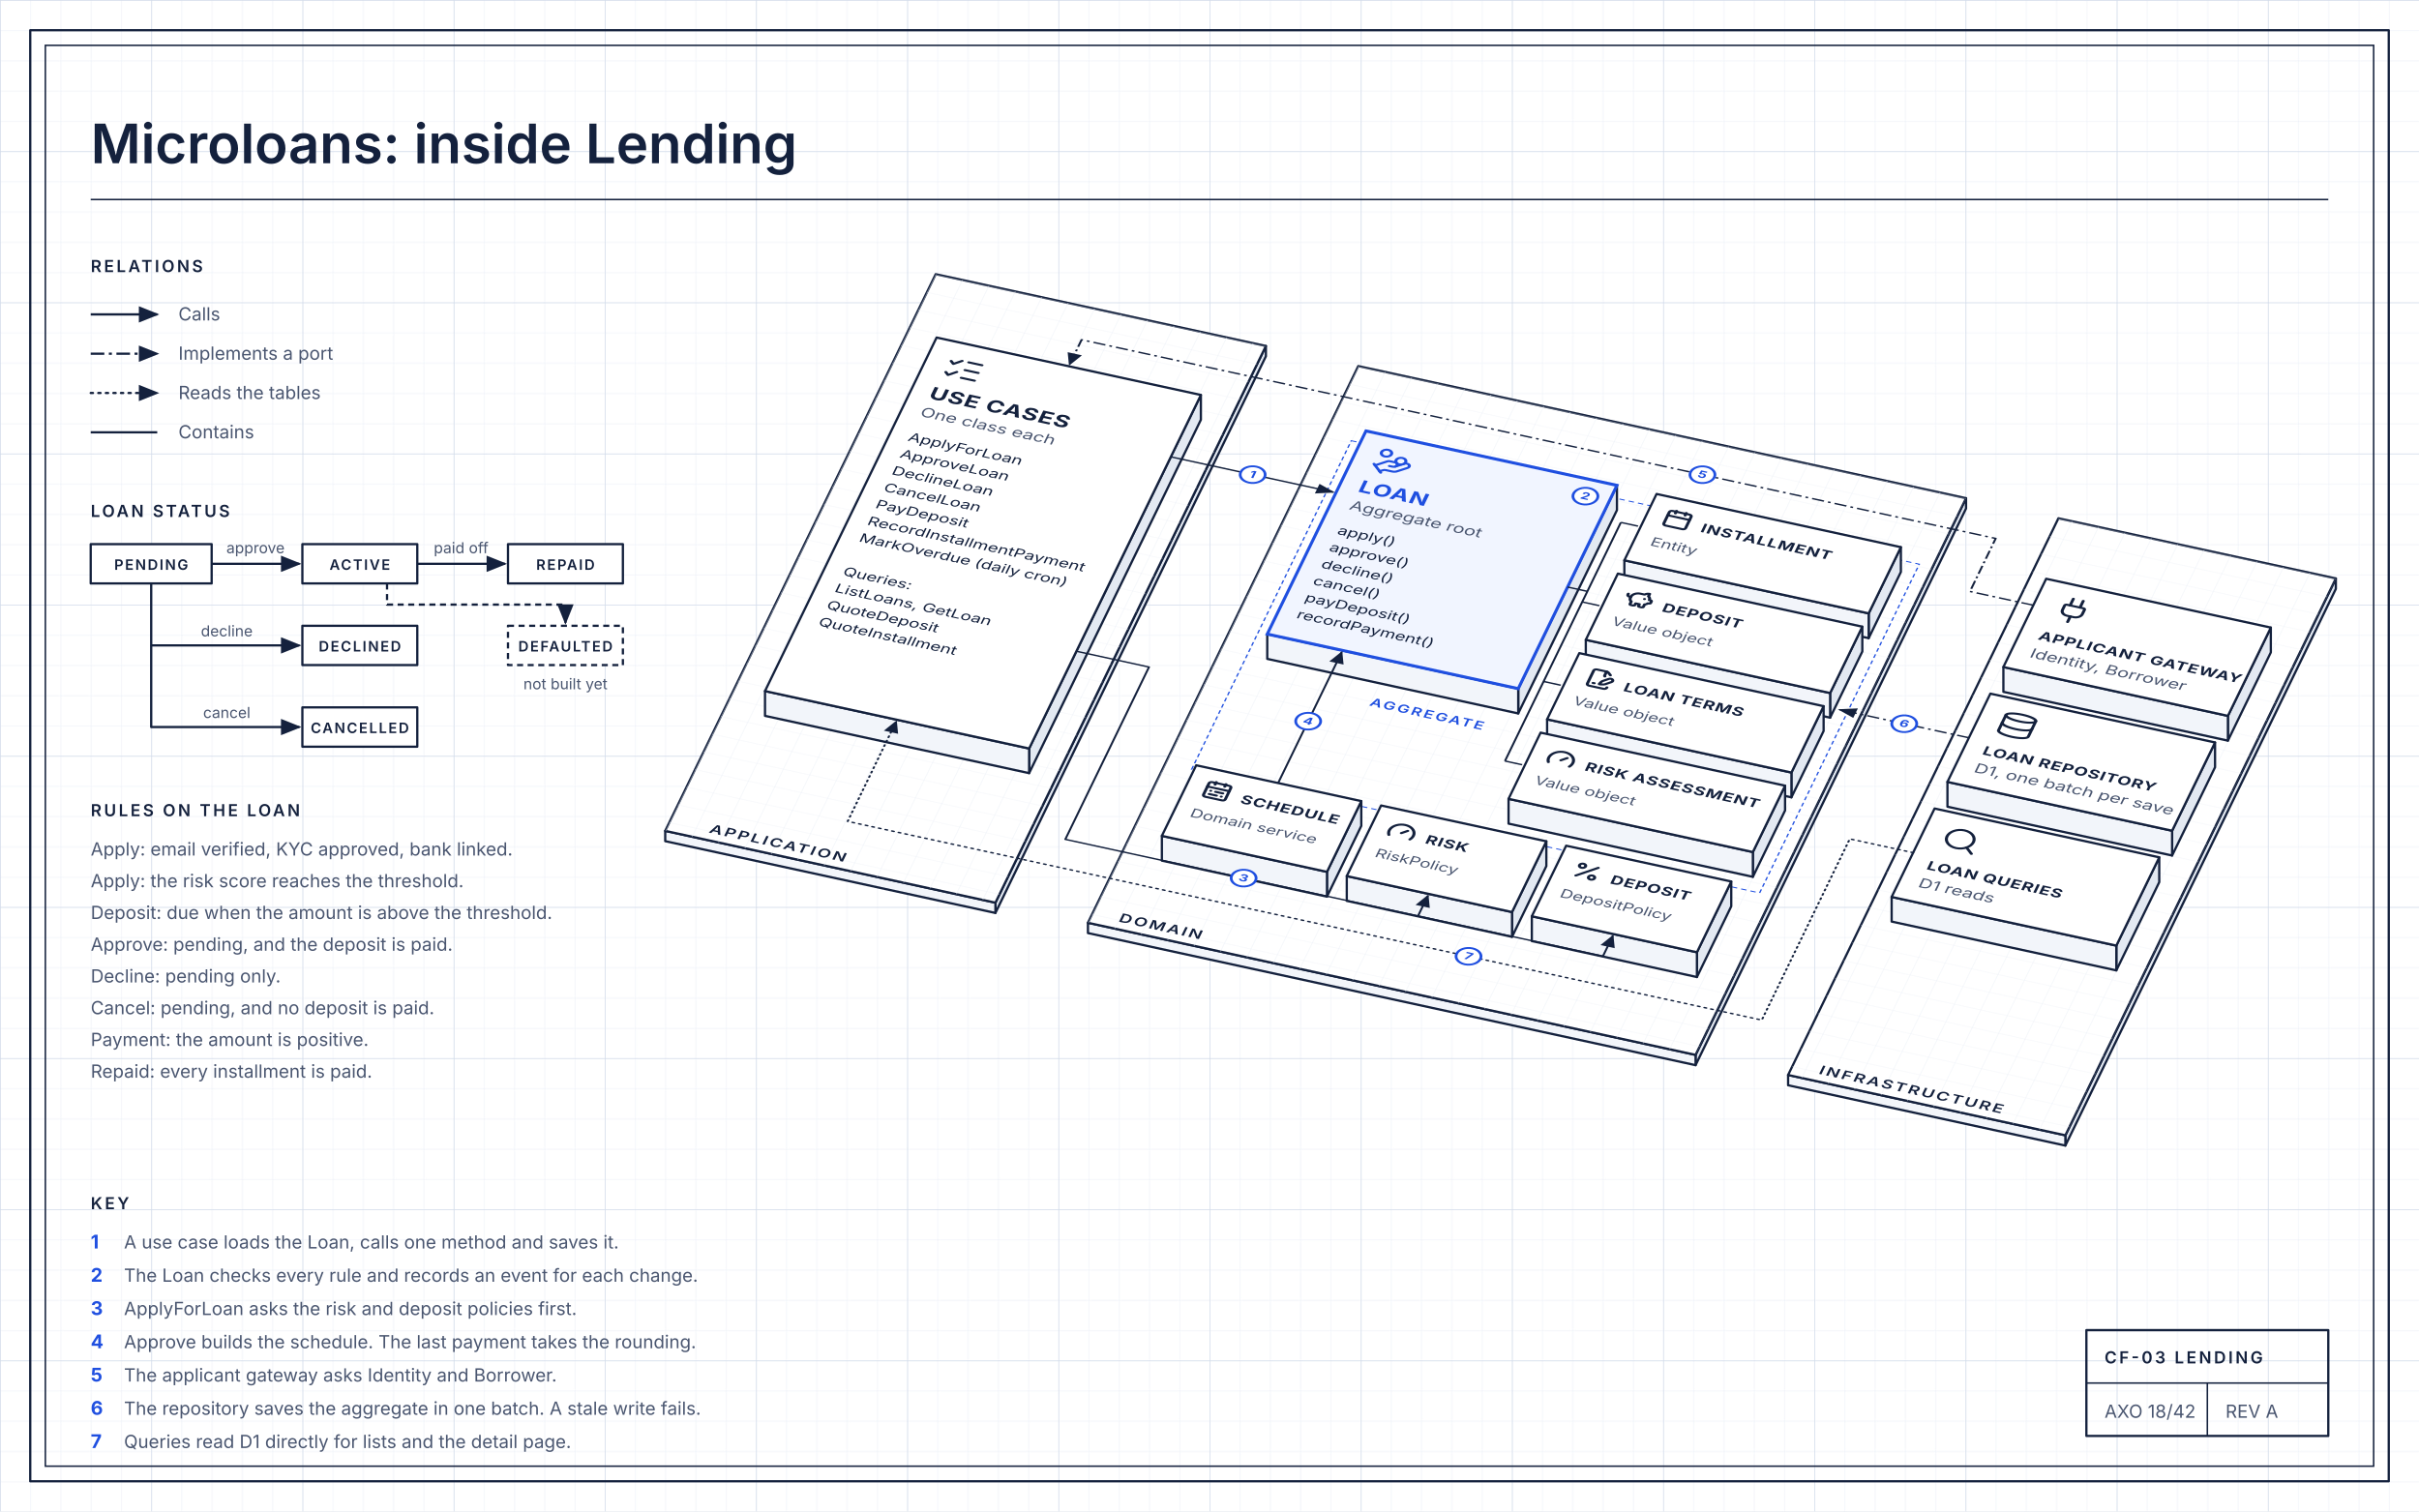
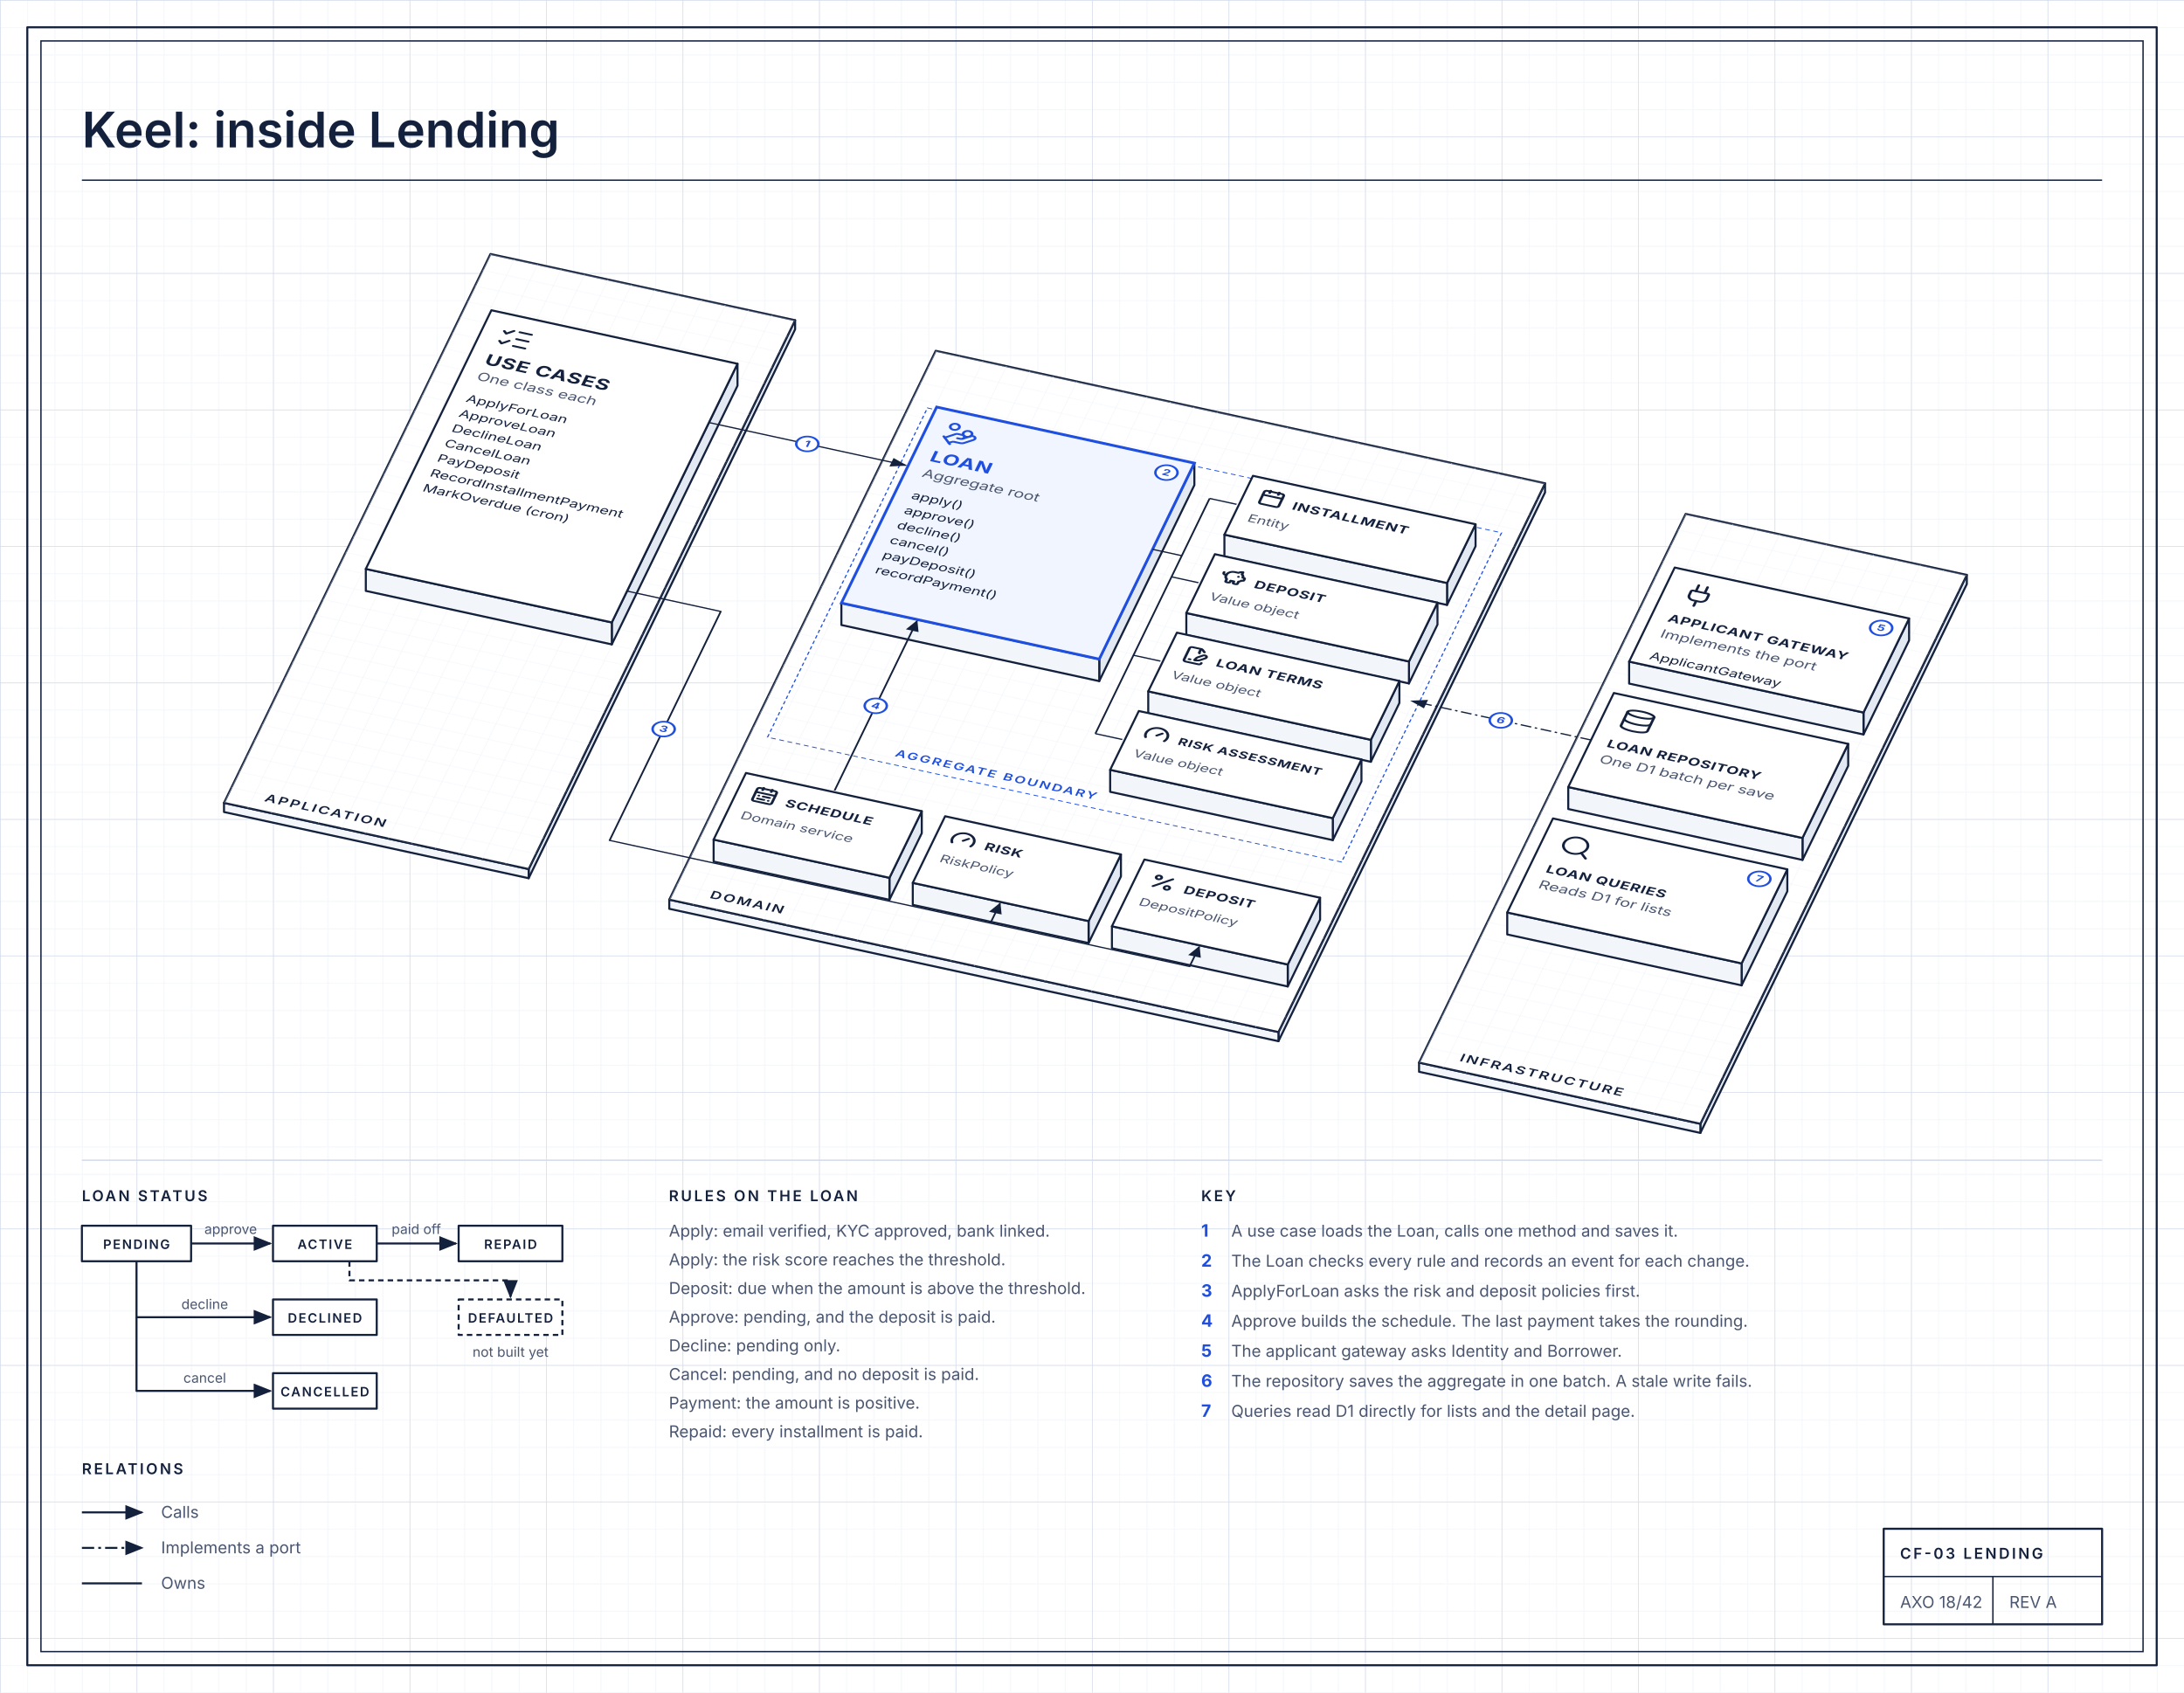
- <svg xmlns="http://www.w3.org/2000/svg" viewBox="0 0 1600 1000" width="1600" height="1000" font-family="Inter, Helvetica, Arial, sans-serif">
+ <svg xmlns="http://www.w3.org/2000/svg" viewBox="0 0 1600 1240" width="1600" height="1240" font-family="Inter, Helvetica, Arial, sans-serif">
  <defs>
    <pattern id="minor" width="20" height="20" patternUnits="userSpaceOnUse">
      <path d="M20 0H0V20" fill="none" stroke="#e9eef6" stroke-width="0.6" />
    </pattern>
    <pattern id="major" width="100" height="100" patternUnits="userSpaceOnUse">
      <rect width="100" height="100" fill="url(#minor)" />
      <path d="M100 0H0V100" fill="none" stroke="#d3dcea" stroke-width="0.9" />
    </pattern>
    <marker id="ae" viewBox="0 0 10 10" refX="9" refY="5" markerWidth="9" markerHeight="9" orient="auto">
      <path d="M0 1L10 5L0 9z" fill="#14213d" />
    </marker>
  </defs>
  <style>
.ink{stroke:#14213d;fill:none;stroke-width:1.5;stroke-linejoin:round}.thin{stroke:#14213d;fill:none;stroke-width:1}
.acc{stroke:#1f4fe0;fill:none;stroke-width:2}.dash{stroke:#14213d;fill:none;stroke-width:1;stroke-dasharray:4 3}
.t{fill:#14213d;font-size:11px;letter-spacing:1.6px;font-weight:600}.h{fill:#14213d;font-size:15px;font-weight:700;letter-spacing:.6px}
.s{fill:#4a5670;font-size:12px}.n{fill:#1f4fe0;font-size:9.5px;font-weight:700;text-anchor:middle}
</style>
-   <rect width="1600" height="1000" fill="#ffffff" />
-   <rect width="1600" height="1000" fill="url(#major)" />
-   <rect x="20" y="20" width="1560" height="960" class="ink" />
-   <rect x="30" y="30" width="1540" height="940" class="thin" />
-   <text x="60" y="108" fill="#14213d" font-size="36" font-weight="600">Microloans: inside Lending</text>
+   <rect width="1600" height="1240" fill="#ffffff" />
+   <rect width="1600" height="1240" fill="url(#major)" />
+   <rect x="20" y="20" width="1560" height="1200" class="ink" />
+   <rect x="30" y="30" width="1540" height="1180" class="thin" />
+   <text x="60" y="108" fill="#14213d" font-size="36" font-weight="600">Keel: inside Lending</text>
  <line x1="60" y1="132" x2="1540" y2="132" class="thin" />
-   <polygon points="837.3,235.7 658.4,604.0 658.4,597.2 837.3,228.9" class="ink" style="fill:#e3e9f2" />
-   <polygon points="440.0,556.5 658.4,604.0 658.4,597.2 440.0,549.7" class="ink" style="fill:#f2f5fa" />
-   <polygon points="618.9,181.4 837.3,228.9 658.4,597.2 440.0,549.7" class="ink" style="fill:#fff" />
-   <g transform="matrix(0.87373,0.18996,-0.28389,0.58464,618.85,181.39)">
-     <rect x="0" width="250" height="630" fill="url(#minor)" />
-   </g>
-   <polygon points="1300.4,336.4 1121.5,704.7 1121.5,697.9 1300.4,329.6" class="ink" style="fill:#e3e9f2" />
-   <polygon points="719.6,617.3 1121.5,704.7 1121.5,697.9 719.6,610.5" class="ink" style="fill:#f2f5fa" />
-   <polygon points="898.4,242.2 1300.4,329.6 1121.5,697.9 719.6,610.5" class="ink" style="fill:#fff" />
-   <g transform="matrix(0.87373,0.18996,-0.28389,0.58464,618.85,181.39)">
-     <rect x="320" width="460" height="630" fill="url(#minor)" />
-   </g>
-   <polygon points="1545.0,389.6 1366.1,757.9 1366.1,751.1 1545.0,382.7" class="ink" style="fill:#e3e9f2" />
-   <polygon points="1182.7,718.0 1366.1,757.9 1366.1,751.1 1182.7,711.2" class="ink" style="fill:#f2f5fa" />
-   <polygon points="1361.5,342.9 1545.0,382.7 1366.1,751.1 1182.7,711.2" class="ink" style="fill:#fff" />
-   <g transform="matrix(0.87373,0.18996,-0.28389,0.58464,618.85,181.39)">
-     <rect x="850" width="210" height="630" fill="url(#minor)" />
-   </g>
-   <g transform="matrix(0.87373,0.18996,-0.28389,0.58464,618.85,181.39)">
-     <text x="30" y="622" class="t" style="font-size:13px">APPLICATION</text>
-     <text x="340" y="622" class="t" style="font-size:13px">DOMAIN</text>
-     <text x="870" y="622" class="t" style="font-size:13px">INFRASTRUCTURE</text>
-   </g>
-   <g transform="matrix(0.87373,0.18996,-0.28389,0.58464,618.85,181.39)">
-     <rect x="340" y="78" width="430" height="372" class="dash" style="stroke:#1f4fe0" />
-     <text x="440" y="345" class="t" style="fill:#1f4fe0;font-size:12px">AGGREGATE</text>
-   </g>
-   <polygon points="794.3,277.7 680.7,511.5 680.7,495.2 794.3,261.3" class="ink" style="fill:#e3e9f2" />
-   <polygon points="506.0,473.6 680.7,511.5 680.7,495.2 506.0,457.2" class="ink" style="fill:#f2f5fa" />
-   <polygon points="619.5,223.3 794.3,261.3 680.7,495.2 506.0,457.2" class="ink" style="fill:#fff" />
-   <g transform="matrix(0.87373,0.18996,-0.28389,0.58464,618.85,165.00)">
+   <polygon points="582.5,241.3 387.3,643.4 387.3,636.7 582.5,234.6" class="ink" style="fill:#e3e9f2" />
+   <polygon points="164.1,594.9 387.3,643.4 387.3,636.7 164.1,588.2" class="ink" style="fill:#f2f5fa" />
+   <polygon points="359.3,186.1 582.5,234.6 387.3,636.7 164.1,588.2" class="ink" style="fill:#fff" />
+   <g transform="matrix(0.85837,0.18662,-0.2789,0.57436,359.34,186.10)">
+     <rect x="0" width="260" height="700" fill="url(#minor)" />
+   </g>
+   <polygon points="1131.9,360.8 936.6,762.8 936.6,756.1 1131.9,354.1" class="ink" style="fill:#e3e9f2" />
+   <polygon points="490.3,665.8 936.6,762.8 936.6,756.1 490.3,659.1" class="ink" style="fill:#f2f5fa" />
+   <polygon points="685.5,257.0 1131.9,354.1 936.6,756.1 490.3,659.1" class="ink" style="fill:#fff" />
+   <g transform="matrix(0.85837,0.18662,-0.2789,0.57436,359.34,186.10)">
+     <rect x="380" width="520" height="700" fill="url(#minor)" />
+   </g>
+   <polygon points="1440.9,427.9 1245.7,830.0 1245.7,823.3 1440.9,421.2" class="ink" style="fill:#e3e9f2" />
+   <polygon points="1039.6,785.2 1245.7,830.0 1245.7,823.3 1039.6,778.5" class="ink" style="fill:#f2f5fa" />
+   <polygon points="1234.9,376.5 1440.9,421.2 1245.7,823.3 1039.6,778.5" class="ink" style="fill:#fff" />
+   <g transform="matrix(0.85837,0.18662,-0.2789,0.57436,359.34,186.10)">
+     <rect x="1020" width="240" height="700" fill="url(#minor)" />
+   </g>
+   <g transform="matrix(0.85837,0.18662,-0.2789,0.57436,359.34,186.10)">
+     <text x="30" y="688" class="t" style="font-size:13px">APPLICATION</text>
+     <text x="410" y="688" class="t" style="font-size:13px">DOMAIN</text>
+     <text x="1050" y="688" class="t" style="font-size:13px">INFRASTRUCTURE</text>
+   </g>
+   <g transform="matrix(0.85837,0.18662,-0.2789,0.57436,359.34,186.10)">
+     <rect x="395" y="68" width="490" height="420" class="dash" style="stroke:#1f4fe0" />
+     <text x="500" y="478" class="t" style="fill:#1f4fe0;font-size:12px">AGGREGATE BOUNDARY</text>
+   </g>
+   <polygon points="540.3,282.6 448.2,472.1 448.2,456.0 540.3,266.5" class="ink" style="fill:#e3e9f2" />
+   <polygon points="268.0,432.9 448.2,472.1 448.2,456.0 268.0,416.8" class="ink" style="fill:#f2f5fa" />
+   <polygon points="360.0,227.3 540.3,266.5 448.2,456.0 268.0,416.8" class="ink" style="fill:#fff" />
+   <g transform="matrix(0.85837,0.18662,-0.2789,0.57436,359.34,170.00)">
    <g transform="translate(30,90)">
      <svg x="14" y="12" width="30" height="30" viewBox="0 0 24 24" fill="none" stroke="#14213d" stroke-width="1.76" stroke-linecap="round" stroke-linejoin="round">
        <path d="M13 5h8" />
        <path d="M13 12h8" />
        <path d="M13 19h8" />
        <path d="m3 17 2 2 4-4" />
        <path d="m3 7 2 2 4-4" />
      </svg>
      <text x="14" y="64" class="h" style="font-size:18px">USE CASES</text>
      <text x="14" y="84" class="s" style="font-size:14px">One class each</text>
      <text x="14" y="112" class="s" style="fill:#14213d;font-size:13px">ApplyForLoan</text>
      <text x="14" y="131" class="s" style="fill:#14213d;font-size:13px">ApproveLoan</text>
      <text x="14" y="150" class="s" style="fill:#14213d;font-size:13px">DeclineLoan</text>
      <text x="14" y="169" class="s" style="fill:#14213d;font-size:13px">CancelLoan</text>
      <text x="14" y="188" class="s" style="fill:#14213d;font-size:13px">PayDeposit</text>
      <text x="14" y="207" class="s" style="fill:#14213d;font-size:13px">RecordInstallmentPayment</text>
-       <text x="14" y="226" class="s" style="fill:#14213d;font-size:13px">MarkOverdue (daily cron)</text>
-       <text x="14" y="245" class="s" style="fill:#14213d;font-size:13px" />
-       <text x="14" y="264" class="s" style="fill:#14213d;font-size:13px">Queries:</text>
-       <text x="14" y="283" class="s" style="fill:#14213d;font-size:13px">ListLoans, GetLoan</text>
-       <text x="14" y="302" class="s" style="fill:#14213d;font-size:13px">QuoteDeposit</text>
-       <text x="14" y="321" class="s" style="fill:#14213d;font-size:13px">QuoteInstallment</text>
-     </g>
-   </g>
-   <polygon points="1069.5,337.5 1004.2,472.0 1004.2,455.6 1069.5,321.1" class="ink" style="fill:#e3e9f2" />
-   <polygon points="838.2,435.9 1004.2,472.0 1004.2,455.6 838.2,419.5" class="ink" style="fill:#f2f5fa" />
-   <polygon points="903.5,285.1 1069.5,321.1 1004.2,455.6 838.2,419.5" class="acc" style="fill:#f1f5ff" />
-   <g transform="matrix(0.87373,0.18996,-0.28389,0.58464,618.85,165.00)">
-     <g transform="translate(355,90)">
+       <text x="14" y="226" class="s" style="fill:#14213d;font-size:13px">MarkOverdue (cron)</text>
+     </g>
+   </g>
+   <polygon points="875.0,355.4 805.3,499.0 805.3,482.9 875.0,339.3" class="ink" style="fill:#e3e9f2" />
+   <polygon points="616.4,457.9 805.3,499.0 805.3,482.9 616.4,441.8" class="ink" style="fill:#f2f5fa" />
+   <polygon points="686.2,298.2 875.0,339.3 805.3,482.9 616.4,441.8" class="acc" style="fill:#f1f5ff" />
+   <g transform="matrix(0.85837,0.18662,-0.2789,0.57436,359.34,170.00)">
+     <g transform="translate(410,90)">
      <svg x="14" y="12" width="30" height="30" viewBox="0 0 24 24" fill="none" stroke="#1f4fe0" stroke-width="1.76" stroke-linecap="round" stroke-linejoin="round">
        <path d="M11 15h2a2 2 0 1 0 0-4h-3c-.6 0-1.1.2-1.4.6L3 17" />
        <path d="m7 21 1.6-1.4c.3-.4.8-.6 1.4-.6h4c1.1 0 2.1-.4 2.8-1.2l4.6-4.4a2 2 0 0 0-2.75-2.91l-4.2 3.9" />
        <path d="m2 16 6 6" />
        <circle cx="16" cy="9" r="2.9" />
        <circle cx="6" cy="5" r="3" />
      </svg>
      <text x="14" y="64" class="h" style="fill:#1f4fe0;font-size:18px">LOAN</text>
      <text x="14" y="84" class="s" style="font-size:14px">Aggregate root</text>
      <text x="14" y="112" class="s" style="fill:#14213d;font-size:13px">apply()</text>
      <text x="14" y="131" class="s" style="fill:#14213d;font-size:13px">approve()</text>
      <text x="14" y="150" class="s" style="fill:#14213d;font-size:13px">decline()</text>
      <text x="14" y="169" class="s" style="fill:#14213d;font-size:13px">cancel()</text>
      <text x="14" y="188" class="s" style="fill:#14213d;font-size:13px">payDeposit()</text>
      <text x="14" y="207" class="s" style="fill:#14213d;font-size:13px">recordPayment()</text>
-       <circle cx="172" cy="18" r="9" class="acc" style="fill:#fff" />
-       <text x="172" y="21.5" class="n" style="font-size:10.5px">2</text>
-     </g>
-   </g>
-   <polygon points="1257.3,378.4 1236.0,422.2 1236.0,405.8 1257.3,362.0" class="ink" style="fill:#e3e9f2" />
-   <polygon points="1074.4,387.1 1236.0,422.2 1236.0,405.8 1074.4,370.7" class="ink" style="fill:#f2f5fa" />
-   <polygon points="1095.7,326.8 1257.3,362.0 1236.0,405.8 1074.4,370.7" class="ink" style="fill:#fff" />
-   <g transform="matrix(0.87373,0.18996,-0.28389,0.58464,618.85,165.00)">
-     <g transform="translate(575,90)">
+       <circle cx="202" cy="18" r="9" class="acc" style="fill:#fff" />
+       <text x="202" y="21.5" class="n" style="font-size:10.5px">2</text>
+     </g>
+   </g>
+   <polygon points="1081.0,400.2 1060.1,443.2 1060.1,427.1 1081.0,384.1" class="ink" style="fill:#e3e9f2" />
+   <polygon points="897.0,407.8 1060.1,443.2 1060.1,427.1 897.0,391.7" class="ink" style="fill:#f2f5fa" />
+   <polygon points="917.9,348.6 1081.0,384.1 1060.1,427.1 897.0,391.7" class="ink" style="fill:#fff" />
+   <g transform="matrix(0.85837,0.18662,-0.2789,0.57436,359.34,170.00)">
+     <g transform="translate(680,90)">
      <svg x="12" y="11" width="22" height="22" viewBox="0 0 24 24" fill="none" stroke="#14213d" stroke-width="2.4" stroke-linecap="round" stroke-linejoin="round">
        <path d="M8 2v3" />
        <path d="M16 2v3" />
        <rect x="3" y="3" width="18" height="18" rx="2" />
        <path d="M3 9h18" />
      </svg>
      <text x="42" y="29" class="h" style="font-size:13px">INSTALLMENT</text>
      <text x="12" y="54" class="s" style="font-size:13px">Entity</text>
    </g>
  </g>
-   <polygon points="1231.8,431.0 1210.5,474.8 1210.5,458.5 1231.8,414.6" class="ink" style="fill:#e3e9f2" />
-   <polygon points="1048.9,439.7 1210.5,474.8 1210.5,458.5 1048.9,423.3" class="ink" style="fill:#f2f5fa" />
-   <polygon points="1070.1,379.5 1231.8,414.6 1210.5,458.5 1048.9,423.3" class="ink" style="fill:#fff" />
-   <g transform="matrix(0.87373,0.18996,-0.28389,0.58464,618.85,165.00)">
-     <g transform="translate(575,180)">
+   <polygon points="1053.1,457.6 1032.2,500.7 1032.2,484.6 1053.1,441.5" class="ink" style="fill:#e3e9f2" />
+   <polygon points="869.1,465.2 1032.2,500.7 1032.2,484.6 869.1,449.1" class="ink" style="fill:#f2f5fa" />
+   <polygon points="890.0,406.0 1053.1,441.5 1032.2,484.6 869.1,449.1" class="ink" style="fill:#fff" />
+   <g transform="matrix(0.85837,0.18662,-0.2789,0.57436,359.34,170.00)">
+     <g transform="translate(680,190)">
      <svg x="12" y="11" width="22" height="22" viewBox="0 0 24 24" fill="none" stroke="#14213d" stroke-width="2.4" stroke-linecap="round" stroke-linejoin="round">
        <path d="M11 17h3v2a1 1 0 0 0 1 1h2a1 1 0 0 0 1-1v-3a3.16 3.16 0 0 0 2-2h1a1 1 0 0 0 1-1v-2a1 1 0 0 0-1-1h-1a5 5 0 0 0-2-4V3a4 4 0 0 0-3.2 1.6l-.3.4H11a6 6 0 0 0-6 6v1a5 5 0 0 0 2 4v3a1 1 0 0 0 1 1h2a1 1 0 0 0 1-1z" />
        <path d="M16 10h.01" />
        <path d="M2 8v1a2 2 0 0 0 2 2h1" />
      </svg>
      <text x="42" y="29" class="h" style="font-size:13px">DEPOSIT</text>
      <text x="12" y="54" class="s" style="font-size:13px">Value object</text>
    </g>
  </g>
-   <polygon points="1502.0,431.6 1473.6,490.0 1473.6,473.6 1502.0,415.2" class="ink" style="fill:#e3e9f2" />
-   <polygon points="1325.1,457.7 1473.6,490.0 1473.6,473.6 1325.1,441.3" class="ink" style="fill:#f2f5fa" />
-   <polygon points="1353.4,382.9 1502.0,415.2 1473.6,473.6 1325.1,441.3" class="ink" style="fill:#fff" />
-   <g transform="matrix(0.87373,0.18996,-0.28389,0.58464,618.85,165.00)">
-     <g transform="translate(870,90)">
+   <polygon points="1398.6,469.2 1365.2,538.1 1365.2,522.0 1398.6,453.1" class="ink" style="fill:#e3e9f2" />
+   <polygon points="1193.5,500.8 1365.2,538.1 1365.2,522.0 1193.5,484.7" class="ink" style="fill:#f2f5fa" />
+   <polygon points="1226.9,415.8 1398.6,453.1 1365.2,522.0 1193.5,484.7" class="ink" style="fill:#fff" />
+   <g transform="matrix(0.85837,0.18662,-0.2789,0.57436,359.34,170.00)">
+     <g transform="translate(1040,90)">
      <svg x="14" y="12" width="30" height="30" viewBox="0 0 24 24" fill="none" stroke="#14213d" stroke-width="1.76" stroke-linecap="round" stroke-linejoin="round">
        <path d="M12 22v-5" />
        <path d="M15 8V2" />
        <path d="M17 8a1 1 0 0 1 1 1v4a4 4 0 0 1-4 4h-4a4 4 0 0 1-4-4V9a1 1 0 0 1 1-1z" />
        <path d="M9 8V2" />
      </svg>
      <text x="14" y="64" class="h" style="font-size:13px">APPLICANT GATEWAY</text>
-       <text x="14" y="84" class="s" style="font-size:14px">Identity, Borrower</text>
-     </g>
-   </g>
-   <polygon points="1206.2,483.6 1184.9,527.5 1184.9,511.1 1206.2,467.2" class="ink" style="fill:#e3e9f2" />
-   <polygon points="1023.3,492.3 1184.9,527.5 1184.9,511.1 1023.3,475.9" class="ink" style="fill:#f2f5fa" />
-   <polygon points="1044.6,432.1 1206.2,467.2 1184.9,511.1 1023.3,475.9" class="ink" style="fill:#fff" />
-   <g transform="matrix(0.87373,0.18996,-0.28389,0.58464,618.85,165.00)">
-     <g transform="translate(575,270)">
+       <text x="14" y="84" class="s" style="font-size:14px">Implements the port</text>
+       <text x="14" y="112" class="s" style="fill:#14213d;font-size:13px">ApplicantGateway</text>
+       <circle cx="182" cy="18" r="9" class="acc" style="fill:#fff" />
+       <text x="182" y="21.5" class="n" style="font-size:10.5px">5</text>
+     </g>
+   </g>
+   <polygon points="1025.2,515.0 1004.3,558.1 1004.3,542.0 1025.2,498.9" class="ink" style="fill:#e3e9f2" />
+   <polygon points="841.2,522.6 1004.3,558.1 1004.3,542.0 841.2,506.5" class="ink" style="fill:#f2f5fa" />
+   <polygon points="862.2,463.5 1025.2,498.9 1004.3,542.0 841.2,506.5" class="ink" style="fill:#fff" />
+   <g transform="matrix(0.85837,0.18662,-0.2789,0.57436,359.34,170.00)">
+     <g transform="translate(680,290)">
      <svg x="12" y="11" width="22" height="22" viewBox="0 0 24 24" fill="none" stroke="#14213d" stroke-width="2.4" stroke-linecap="round" stroke-linejoin="round">
        <path d="M14.364 13.634a2 2 0 0 0-.506.854l-.837 2.87a.5.5 0 0 0 .62.62l2.87-.837a2 2 0 0 0 .854-.506l4.013-4.009a1 1 0 0 0-3.004-3.004z" />
        <path d="M14.487 7.858A1 1 0 0 1 14 7V2" />
        <path d="M20 19.645V20a2 2 0 0 1-2 2H6a2 2 0 0 1-2-2V4a2 2 0 0 1 2-2h8a2.4 2.4 0 0 1 1.704.706l2.516 2.516" />
        <path d="M8 18h1" />
      </svg>
      <text x="42" y="29" class="h" style="font-size:13px">LOAN TERMS</text>
      <text x="12" y="54" class="s" style="font-size:13px">Value object</text>
    </g>
  </g>
-   <polygon points="1465.1,507.6 1436.7,566.0 1436.7,549.6 1465.1,491.2" class="ink" style="fill:#e3e9f2" />
-   <polygon points="1288.1,533.7 1436.7,566.0 1436.7,549.6 1288.1,517.3" class="ink" style="fill:#f2f5fa" />
-   <polygon points="1316.5,458.9 1465.1,491.2 1436.7,549.6 1288.1,517.3" class="ink" style="fill:#fff" />
-   <g transform="matrix(0.87373,0.18996,-0.28389,0.58464,618.85,165.00)">
-     <g transform="translate(870,220)">
+   <polygon points="1354.0,561.1 1320.5,630.0 1320.5,613.9 1354.0,545.0" class="ink" style="fill:#e3e9f2" />
+   <polygon points="1148.9,592.7 1320.5,630.0 1320.5,613.9 1148.9,576.6" class="ink" style="fill:#f2f5fa" />
+   <polygon points="1182.3,507.7 1354.0,545.0 1320.5,613.9 1148.9,576.6" class="ink" style="fill:#fff" />
+   <g transform="matrix(0.85837,0.18662,-0.2789,0.57436,359.34,170.00)">
+     <g transform="translate(1040,250)">
      <svg x="14" y="12" width="30" height="30" viewBox="0 0 24 24" fill="none" stroke="#14213d" stroke-width="1.76" stroke-linecap="round" stroke-linejoin="round">
        <ellipse cx="12" cy="5" rx="9" ry="3" />
        <path d="M3 5V19A9 3 0 0 0 21 19V5" />
        <path d="M3 12A9 3 0 0 0 21 12" />
      </svg>
      <text x="14" y="64" class="h" style="font-size:13px">LOAN REPOSITORY</text>
-       <text x="14" y="84" class="s" style="font-size:14px">D1, one batch per save</text>
-     </g>
-   </g>
-   <polygon points="1180.7,536.2 1159.4,580.1 1159.4,563.7 1180.7,519.8" class="ink" style="fill:#e3e9f2" />
-   <polygon points="997.8,544.9 1159.4,580.1 1159.4,563.7 997.8,528.5" class="ink" style="fill:#f2f5fa" />
-   <polygon points="1019.0,484.7 1180.7,519.8 1159.4,563.7 997.8,528.5" class="ink" style="fill:#fff" />
-   <g transform="matrix(0.87373,0.18996,-0.28389,0.58464,618.85,165.00)">
-     <g transform="translate(575,360)">
+       <text x="14" y="84" class="s" style="font-size:14px">One D1 batch per save</text>
+     </g>
+   </g>
+   <polygon points="997.4,572.5 976.4,615.5 976.4,599.4 997.4,556.4" class="ink" style="fill:#e3e9f2" />
+   <polygon points="813.3,580.1 976.4,615.5 976.4,599.4 813.3,564.0" class="ink" style="fill:#f2f5fa" />
+   <polygon points="834.3,520.9 997.4,556.4 976.4,599.4 813.3,564.0" class="ink" style="fill:#fff" />
+   <g transform="matrix(0.85837,0.18662,-0.2789,0.57436,359.34,170.00)">
+     <g transform="translate(680,390)">
      <svg x="12" y="11" width="22" height="22" viewBox="0 0 24 24" fill="none" stroke="#14213d" stroke-width="2.4" stroke-linecap="round" stroke-linejoin="round">
        <path d="m12 14 4-4" />
        <path d="M3.34 19a10 10 0 1 1 17.32 0" />
      </svg>
-       <text x="42" y="29" class="h" style="font-size:13px">RISK ASSESSMENT</text>
+       <text x="42" y="29" class="h" style="font-size:12px">RISK ASSESSMENT</text>
      <text x="12" y="54" class="s" style="font-size:13px">Value object</text>
    </g>
  </g>
-   <polygon points="900.4,546.4 877.7,593.2 877.7,576.8 900.4,530.0" class="ink" style="fill:#e3e9f2" />
-   <polygon points="768.5,569.4 877.7,593.2 877.7,576.8 768.5,553.0" class="ink" style="fill:#f2f5fa" />
-   <polygon points="791.2,506.3 900.4,530.0 877.7,576.8 768.5,553.0" class="ink" style="fill:#fff" />
-   <g transform="matrix(0.87373,0.18996,-0.28389,0.58464,618.85,165.00)">
-     <g transform="translate(350,470)">
+   <polygon points="675.3,610.4 651.6,659.2 651.6,643.1 675.3,594.3" class="ink" style="fill:#e3e9f2" />
+   <polygon points="522.8,631.2 651.6,659.2 651.6,643.1 522.8,615.1" class="ink" style="fill:#f2f5fa" />
+   <polygon points="546.5,566.3 675.3,594.3 651.6,643.1 522.8,615.1" class="ink" style="fill:#fff" />
+   <g transform="matrix(0.85837,0.18662,-0.2789,0.57436,359.34,170.00)">
+     <g transform="translate(400,560)">
      <svg x="12" y="11" width="22" height="22" viewBox="0 0 24 24" fill="none" stroke="#14213d" stroke-width="2.4" stroke-linecap="round" stroke-linejoin="round">
        <rect x="3" y="3" width="18" height="18" rx="2" />
        <path d="M16 2v3" />
        <path d="M3 9h18" />
        <path d="M8 2v3" />
        <path d="M17 13h-6" />
        <path d="M13 17H7" />
        <path d="M7 13h.01" />
        <path d="M17 17h.01" />
      </svg>
      <text x="42" y="29" class="h" style="font-size:13px">SCHEDULE</text>
      <text x="12" y="54" class="s" style="font-size:13px">Domain service</text>
    </g>
  </g>
-   <polygon points="1022.8,573.0 1000.1,619.8 1000.1,603.4 1022.8,556.6" class="ink" style="fill:#e3e9f2" />
-   <polygon points="890.8,596.0 1000.1,619.8 1000.1,603.4 890.8,579.6" class="ink" style="fill:#f2f5fa" />
-   <polygon points="913.5,532.9 1022.8,556.6 1000.1,603.4 890.8,579.6" class="ink" style="fill:#fff" />
-   <g transform="matrix(0.87373,0.18996,-0.28389,0.58464,618.85,165.00)">
-     <g transform="translate(490,470)">
+   <polygon points="821.2,642.1 797.5,690.9 797.5,674.8 821.2,626.0" class="ink" style="fill:#e3e9f2" />
+   <polygon points="668.7,662.9 797.5,690.9 797.5,674.8 668.7,646.8" class="ink" style="fill:#f2f5fa" />
+   <polygon points="692.4,598.0 821.2,626.0 797.5,674.8 668.7,646.8" class="ink" style="fill:#fff" />
+   <g transform="matrix(0.85837,0.18662,-0.2789,0.57436,359.34,170.00)">
+     <g transform="translate(570,560)">
      <svg x="12" y="11" width="22" height="22" viewBox="0 0 24 24" fill="none" stroke="#14213d" stroke-width="2.4" stroke-linecap="round" stroke-linejoin="round">
        <path d="m12 14 4-4" />
        <path d="M3.34 19a10 10 0 1 1 17.32 0" />
      </svg>
      <text x="42" y="29" class="h" style="font-size:13px">RISK</text>
      <text x="12" y="54" class="s" style="font-size:13px">RiskPolicy</text>
    </g>
  </g>
-   <polygon points="1428.2,583.6 1399.8,642.0 1399.8,625.6 1428.2,567.2" class="ink" style="fill:#e3e9f2" />
-   <polygon points="1251.2,609.7 1399.8,642.0 1399.8,625.6 1251.2,593.4" class="ink" style="fill:#f2f5fa" />
-   <polygon points="1279.6,534.9 1428.2,567.2 1399.8,625.6 1251.2,593.4" class="ink" style="fill:#fff" />
-   <g transform="matrix(0.87373,0.18996,-0.28389,0.58464,618.85,165.00)">
-     <g transform="translate(870,350)">
+   <polygon points="1309.4,653.0 1275.9,721.9 1275.9,705.8 1309.4,636.9" class="ink" style="fill:#e3e9f2" />
+   <polygon points="1104.2,684.6 1275.9,721.9 1275.9,705.8 1104.2,668.5" class="ink" style="fill:#f2f5fa" />
+   <polygon points="1137.7,599.6 1309.4,636.9 1275.9,705.8 1104.2,668.5" class="ink" style="fill:#fff" />
+   <g transform="matrix(0.85837,0.18662,-0.2789,0.57436,359.34,170.00)">
+     <g transform="translate(1040,410)">
      <svg x="14" y="12" width="30" height="30" viewBox="0 0 24 24" fill="none" stroke="#14213d" stroke-width="1.76" stroke-linecap="round" stroke-linejoin="round">
        <path d="m21 21-4.34-4.34" />
        <circle cx="11" cy="11" r="8" />
      </svg>
      <text x="14" y="64" class="h" style="font-size:13px">LOAN QUERIES</text>
-       <text x="14" y="84" class="s" style="font-size:14px">D1 reads</text>
-     </g>
-   </g>
-   <polygon points="1145.1,599.6 1122.4,646.4 1122.4,630.0 1145.1,583.2" class="ink" style="fill:#e3e9f2" />
-   <polygon points="1013.2,622.6 1122.4,646.4 1122.4,630.0 1013.2,606.2" class="ink" style="fill:#f2f5fa" />
-   <polygon points="1035.9,559.5 1145.1,583.2 1122.4,630.0 1013.2,606.2" class="ink" style="fill:#fff" />
-   <g transform="matrix(0.87373,0.18996,-0.28389,0.58464,618.85,165.00)">
-     <g transform="translate(630,470)">
+       <text x="14" y="84" class="s" style="font-size:14px">Reads D1 for lists</text>
+       <circle cx="182" cy="18" r="9" class="acc" style="fill:#fff" />
+       <text x="182" y="21.5" class="n" style="font-size:10.5px">7</text>
+     </g>
+   </g>
+   <polygon points="967.1,673.8 943.4,722.7 943.4,706.6 967.1,657.7" class="ink" style="fill:#e3e9f2" />
+   <polygon points="814.6,694.7 943.4,722.7 943.4,706.6 814.6,678.6" class="ink" style="fill:#f2f5fa" />
+   <polygon points="838.4,629.7 967.1,657.7 943.4,706.6 814.6,678.6" class="ink" style="fill:#fff" />
+   <g transform="matrix(0.85837,0.18662,-0.2789,0.57436,359.34,170.00)">
+     <g transform="translate(740,560)">
      <svg x="12" y="11" width="22" height="22" viewBox="0 0 24 24" fill="none" stroke="#14213d" stroke-width="2.4" stroke-linecap="round" stroke-linejoin="round">
        <line x1="19" x2="5" y1="5" y2="19" />
        <circle cx="6.5" cy="6.5" r="2.5" />
        <circle cx="17.5" cy="17.5" r="2.5" />
      </svg>
      <text x="42" y="29" class="h" style="font-size:13px">DEPOSIT</text>
      <text x="12" y="54" class="s" style="font-size:13px">DepositPolicy</text>
    </g>
  </g>
-   <g transform="matrix(0.87373,0.18996,-0.28389,0.58464,618.85,165.00)">
-     <path d="M545 205 H560" class="ink" style="" />
-     <path d="M560 127 V397" class="ink" style="" />
-     <path d="M560 127 H573" class="ink" style="" />
-     <path d="M560 217 H573" class="ink" style="" />
-     <path d="M560 307 H573" class="ink" style="" />
-     <path d="M560 397 H573" class="ink" style="" />
-     <path d="M230 160 H353" class="ink" style="" marker-end="url(#ae)" />
-     <path d="M230 380 H285 V575 H692 V552" class="ink" style="" marker-end="url(#ae)" />
-     <path d="M552 575 V552" class="ink" style="" marker-end="url(#ae)" />
-     <path d="M412 470 V322" class="ink" style="" marker-end="url(#ae)" />
-     <path d="M870 120 H822 V60 H130 V88" class="ink" style="stroke-dasharray:9 3 2 3" marker-end="url(#ae)" />
-     <path d="M870 270 H772" class="ink" style="stroke-dasharray:9 3 2 3" marker-end="url(#ae)" />
-     <path d="M870 400 H822 V605 H130 V492" class="ink" style="stroke-dasharray:1.5 3.5;stroke-linecap:round" marker-end="url(#ae)" />
-     <circle cx="292" cy="160" r="9" class="acc" style="fill:#fff" />
-     <text x="292" y="163.5" class="n" style="font-size:10.5px">1</text>
-     <circle cx="420" cy="575" r="9" class="acc" style="fill:#fff" />
-     <text x="420" y="578.5" class="n" style="font-size:10.5px">3</text>
-     <circle cx="412" cy="400" r="9" class="acc" style="fill:#fff" />
-     <text x="412" y="403.5" class="n" style="font-size:10.5px">4</text>
-     <circle cx="600" cy="60" r="9" class="acc" style="fill:#fff" />
-     <text x="600" y="63.5" class="n" style="font-size:10.5px">5</text>
-     <circle cx="821" cy="270" r="9" class="acc" style="fill:#fff" />
-     <text x="821" y="273.5" class="n" style="font-size:10.5px">6</text>
-     <circle cx="600" cy="605" r="9" class="acc" style="fill:#fff" />
-     <text x="600" y="608.5" class="n" style="font-size:10.5px">7</text>
-   </g>
-   <text x="60" y="180" class="t">RELATIONS</text>
-   <path d="M60 208 H104" class="ink" style="" marker-end="url(#ae)" />
-   <text x="118" y="212" class="s">Calls</text>
-   <path d="M60 234 H104" class="ink" style="stroke-dasharray:9 3 2 3" marker-end="url(#ae)" />
-   <text x="118" y="238" class="s">Implements a port</text>
-   <path d="M60 260 H104" class="ink" style="stroke-dasharray:1.5 3.5;stroke-linecap:round" marker-end="url(#ae)" />
-   <text x="118" y="264" class="s">Reads the tables</text>
-   <path d="M60 286 H104" class="ink" style="" />
-   <text x="118" y="290" class="s">Contains</text>
-   <text x="60" y="342" class="t">LOAN STATUS</text>
-   <rect x="60" y="360" width="80" height="26" class="ink" style="fill:#fff;" />
-   <text x="100.0" y="377" class="t" text-anchor="middle" style="font-size:9.5px;letter-spacing:1px">PENDING</text>
-   <rect x="200" y="360" width="76" height="26" class="ink" style="fill:#fff;" />
-   <text x="238.0" y="377" class="t" text-anchor="middle" style="font-size:9.5px;letter-spacing:1px">ACTIVE</text>
-   <rect x="336" y="360" width="76" height="26" class="ink" style="fill:#fff;" />
-   <text x="374.0" y="377" class="t" text-anchor="middle" style="font-size:9.5px;letter-spacing:1px">REPAID</text>
-   <rect x="200" y="414" width="76" height="26" class="ink" style="fill:#fff;" />
-   <text x="238.0" y="431" class="t" text-anchor="middle" style="font-size:9.5px;letter-spacing:1px">DECLINED</text>
-   <rect x="336" y="414" width="76" height="26" class="ink" style="fill:#fff;stroke-dasharray:4 3" />
-   <text x="374.0" y="431" class="t" text-anchor="middle" style="font-size:9.5px;letter-spacing:1px">DEFAULTED</text>
-   <rect x="200" y="468" width="76" height="26" class="ink" style="fill:#fff;" />
-   <text x="238.0" y="485" class="t" text-anchor="middle" style="font-size:9.5px;letter-spacing:1px">CANCELLED</text>
-   <path d="M140 373 H198" class="ink" style="" marker-end="url(#ae)" />
-   <text x="169" y="366" class="s" text-anchor="middle" style="font-size:10px">approve</text>
-   <path d="M276 373 H334" class="ink" style="" marker-end="url(#ae)" />
-   <text x="305" y="366" class="s" text-anchor="middle" style="font-size:10px">paid off</text>
-   <path d="M100 386 V427 H198" class="ink" style="" marker-end="url(#ae)" />
-   <text x="150" y="421" class="s" text-anchor="middle" style="font-size:10px">decline</text>
-   <path d="M100 427 V481 H198" class="ink" style="" marker-end="url(#ae)" />
-   <text x="150" y="475" class="s" text-anchor="middle" style="font-size:10px">cancel</text>
-   <path d="M256 386 V400 H374 V412" class="ink" style="stroke-dasharray:4 3" marker-end="url(#ae)" />
-   <text x="374" y="456" class="s" text-anchor="middle" style="font-size:10px">not built yet</text>
-   <text x="60" y="540" class="t">RULES ON THE LOAN</text>
-   <text x="60" y="566" class="s">Apply: email verified, KYC approved, bank linked.</text>
-   <text x="60" y="587" class="s">Apply: the risk score reaches the threshold.</text>
-   <text x="60" y="608" class="s">Deposit: due when the amount is above the threshold.</text>
-   <text x="60" y="629" class="s">Approve: pending, and the deposit is paid.</text>
-   <text x="60" y="650" class="s">Decline: pending only.</text>
-   <text x="60" y="671" class="s">Cancel: pending, and no deposit is paid.</text>
-   <text x="60" y="692" class="s">Payment: the amount is positive.</text>
-   <text x="60" y="713" class="s">Repaid: every installment is paid.</text>
-   <text x="60" y="800" class="t">KEY</text>
-   <text x="60" y="826" fill="#1f4fe0" font-size="12.5" font-weight="700">1</text>
-   <text x="82" y="826" class="s">A use case loads the Loan, calls one method and saves it.</text>
-   <text x="60" y="848" fill="#1f4fe0" font-size="12.5" font-weight="700">2</text>
-   <text x="82" y="848" class="s">The Loan checks every rule and records an event for each change.</text>
-   <text x="60" y="870" fill="#1f4fe0" font-size="12.5" font-weight="700">3</text>
-   <text x="82" y="870" class="s">ApplyForLoan asks the risk and deposit policies first.</text>
-   <text x="60" y="892" fill="#1f4fe0" font-size="12.5" font-weight="700">4</text>
-   <text x="82" y="892" class="s">Approve builds the schedule. The last payment takes the rounding.</text>
-   <text x="60" y="914" fill="#1f4fe0" font-size="12.5" font-weight="700">5</text>
-   <text x="82" y="914" class="s">The applicant gateway asks Identity and Borrower.</text>
-   <text x="60" y="936" fill="#1f4fe0" font-size="12.5" font-weight="700">6</text>
-   <text x="82" y="936" class="s">The repository saves the aggregate in one batch. A stale write fails.</text>
-   <text x="60" y="958" fill="#1f4fe0" font-size="12.5" font-weight="700">7</text>
-   <text x="82" y="958" class="s">Queries read D1 directly for lists and the detail page.</text>
-   <rect x="1380" y="880" width="160" height="70" class="ink" />
-   <line x1="1380" y1="915" x2="1540" y2="915" class="thin" />
-   <line x1="1460" y1="915" x2="1460" y2="950" class="thin" />
-   <text x="1392" y="902" class="t">CF-03 LENDING</text>
-   <text x="1392" y="938" class="s">AXO 18/42</text>
-   <text x="1472" y="938" class="s">REV A</text>
+   <g transform="matrix(0.85837,0.18662,-0.2789,0.57436,359.34,170.00)">
+     <path d="M630 200 H655" class="ink" style="" />
+     <path d="M655 127 V427" class="ink" style="" />
+     <path d="M655 127 H678" class="ink" style="" />
+     <path d="M655 227 H678" class="ink" style="" />
+     <path d="M655 327 H678" class="ink" style="" />
+     <path d="M655 427 H678" class="ink" style="" />
+     <path d="M240 165 H408" class="ink" style="" marker-end="url(#ae)" />
+     <path d="M240 380 H320 V672 H815 V647" class="ink" style="" marker-end="url(#ae)" />
+     <path d="M645 672 V647" class="ink" style="" marker-end="url(#ae)" />
+     <path d="M475 558 V342" class="ink" style="" marker-end="url(#ae)" />
+     <path d="M1040 310 H887" class="ink" style="stroke-dasharray:9 3 2 3" marker-end="url(#ae)" />
+     <circle cx="324" cy="165" r="9" class="acc" style="fill:#fff" />
+     <text x="324" y="168.5" class="n" style="font-size:10.5px">1</text>
+     <circle cx="320" cy="530" r="9" class="acc" style="fill:#fff" />
+     <text x="320" y="533.5" class="n" style="font-size:10.5px">3</text>
+     <circle cx="475" cy="450" r="9" class="acc" style="fill:#fff" />
+     <text x="475" y="453.5" class="n" style="font-size:10.5px">4</text>
+     <circle cx="963" cy="310" r="9" class="acc" style="fill:#fff" />
+     <text x="963" y="313.5" class="n" style="font-size:10.5px">6</text>
+   </g>
+   <line x1="60" y1="850" x2="1540" y2="850" class="thin" style="stroke:#d3dcea" />
+   <text x="60" y="880" class="t">LOAN STATUS</text>
+   <rect x="60" y="898" width="80" height="26" class="ink" style="fill:#fff;" />
+   <text x="100.0" y="915" class="t" text-anchor="middle" style="font-size:9.5px;letter-spacing:1px">PENDING</text>
+   <rect x="200" y="898" width="76" height="26" class="ink" style="fill:#fff;" />
+   <text x="238.0" y="915" class="t" text-anchor="middle" style="font-size:9.5px;letter-spacing:1px">ACTIVE</text>
+   <rect x="336" y="898" width="76" height="26" class="ink" style="fill:#fff;" />
+   <text x="374.0" y="915" class="t" text-anchor="middle" style="font-size:9.5px;letter-spacing:1px">REPAID</text>
+   <rect x="200" y="952" width="76" height="26" class="ink" style="fill:#fff;" />
+   <text x="238.0" y="969" class="t" text-anchor="middle" style="font-size:9.5px;letter-spacing:1px">DECLINED</text>
+   <rect x="336" y="952" width="76" height="26" class="ink" style="fill:#fff;stroke-dasharray:4 3" />
+   <text x="374.0" y="969" class="t" text-anchor="middle" style="font-size:9.5px;letter-spacing:1px">DEFAULTED</text>
+   <rect x="200" y="1006" width="76" height="26" class="ink" style="fill:#fff;" />
+   <text x="238.0" y="1023" class="t" text-anchor="middle" style="font-size:9.5px;letter-spacing:1px">CANCELLED</text>
+   <path d="M140 911 H198" class="ink" style="" marker-end="url(#ae)" />
+   <text x="169" y="904" class="s" text-anchor="middle" style="font-size:10px">approve</text>
+   <path d="M276 911 H334" class="ink" style="" marker-end="url(#ae)" />
+   <text x="305" y="904" class="s" text-anchor="middle" style="font-size:10px">paid off</text>
+   <path d="M100 924 V965 H198" class="ink" style="" marker-end="url(#ae)" />
+   <text x="150" y="959" class="s" text-anchor="middle" style="font-size:10px">decline</text>
+   <path d="M100 965 V1019 H198" class="ink" style="" marker-end="url(#ae)" />
+   <text x="150" y="1013" class="s" text-anchor="middle" style="font-size:10px">cancel</text>
+   <path d="M256 924 V938 H374 V950" class="ink" style="stroke-dasharray:4 3" marker-end="url(#ae)" />
+   <text x="374" y="994" class="s" text-anchor="middle" style="font-size:10px">not built yet</text>
+   <text x="490" y="880" class="t">RULES ON THE LOAN</text>
+   <text x="490" y="906" class="s">Apply: email verified, KYC approved, bank linked.</text>
+   <text x="490" y="927" class="s">Apply: the risk score reaches the threshold.</text>
+   <text x="490" y="948" class="s">Deposit: due when the amount is above the threshold.</text>
+   <text x="490" y="969" class="s">Approve: pending, and the deposit is paid.</text>
+   <text x="490" y="990" class="s">Decline: pending only.</text>
+   <text x="490" y="1011" class="s">Cancel: pending, and no deposit is paid.</text>
+   <text x="490" y="1032" class="s">Payment: the amount is positive.</text>
+   <text x="490" y="1053" class="s">Repaid: every installment is paid.</text>
+   <text x="880" y="880" class="t">KEY</text>
+   <text x="880" y="906" fill="#1f4fe0" font-size="12.5" font-weight="700">1</text>
+   <text x="902" y="906" class="s">A use case loads the Loan, calls one method and saves it.</text>
+   <text x="880" y="928" fill="#1f4fe0" font-size="12.5" font-weight="700">2</text>
+   <text x="902" y="928" class="s">The Loan checks every rule and records an event for each change.</text>
+   <text x="880" y="950" fill="#1f4fe0" font-size="12.5" font-weight="700">3</text>
+   <text x="902" y="950" class="s">ApplyForLoan asks the risk and deposit policies first.</text>
+   <text x="880" y="972" fill="#1f4fe0" font-size="12.5" font-weight="700">4</text>
+   <text x="902" y="972" class="s">Approve builds the schedule. The last payment takes the rounding.</text>
+   <text x="880" y="994" fill="#1f4fe0" font-size="12.5" font-weight="700">5</text>
+   <text x="902" y="994" class="s">The applicant gateway asks Identity and Borrower.</text>
+   <text x="880" y="1016" fill="#1f4fe0" font-size="12.5" font-weight="700">6</text>
+   <text x="902" y="1016" class="s">The repository saves the aggregate in one batch. A stale write fails.</text>
+   <text x="880" y="1038" fill="#1f4fe0" font-size="12.5" font-weight="700">7</text>
+   <text x="902" y="1038" class="s">Queries read D1 directly for lists and the detail page.</text>
+   <text x="60" y="1080" class="t">RELATIONS</text>
+   <path d="M60 1108 H104" class="ink" style="" marker-end="url(#ae)" />
+   <text x="118" y="1112" class="s">Calls</text>
+   <path d="M60 1134 H104" class="ink" style="stroke-dasharray:9 3 2 3" marker-end="url(#ae)" />
+   <text x="118" y="1138" class="s">Implements a port</text>
+   <path d="M60 1160 H104" class="ink" style="" />
+   <text x="118" y="1164" class="s">Owns</text>
+   <rect x="1380" y="1120" width="160" height="70" class="ink" />
+   <line x1="1380" y1="1155" x2="1540" y2="1155" class="thin" />
+   <line x1="1460" y1="1155" x2="1460" y2="1190" class="thin" />
+   <text x="1392" y="1142" class="t">CF-03 LENDING</text>
+   <text x="1392" y="1178" class="s">AXO 18/42</text>
+   <text x="1472" y="1178" class="s">REV A</text>
</svg>
